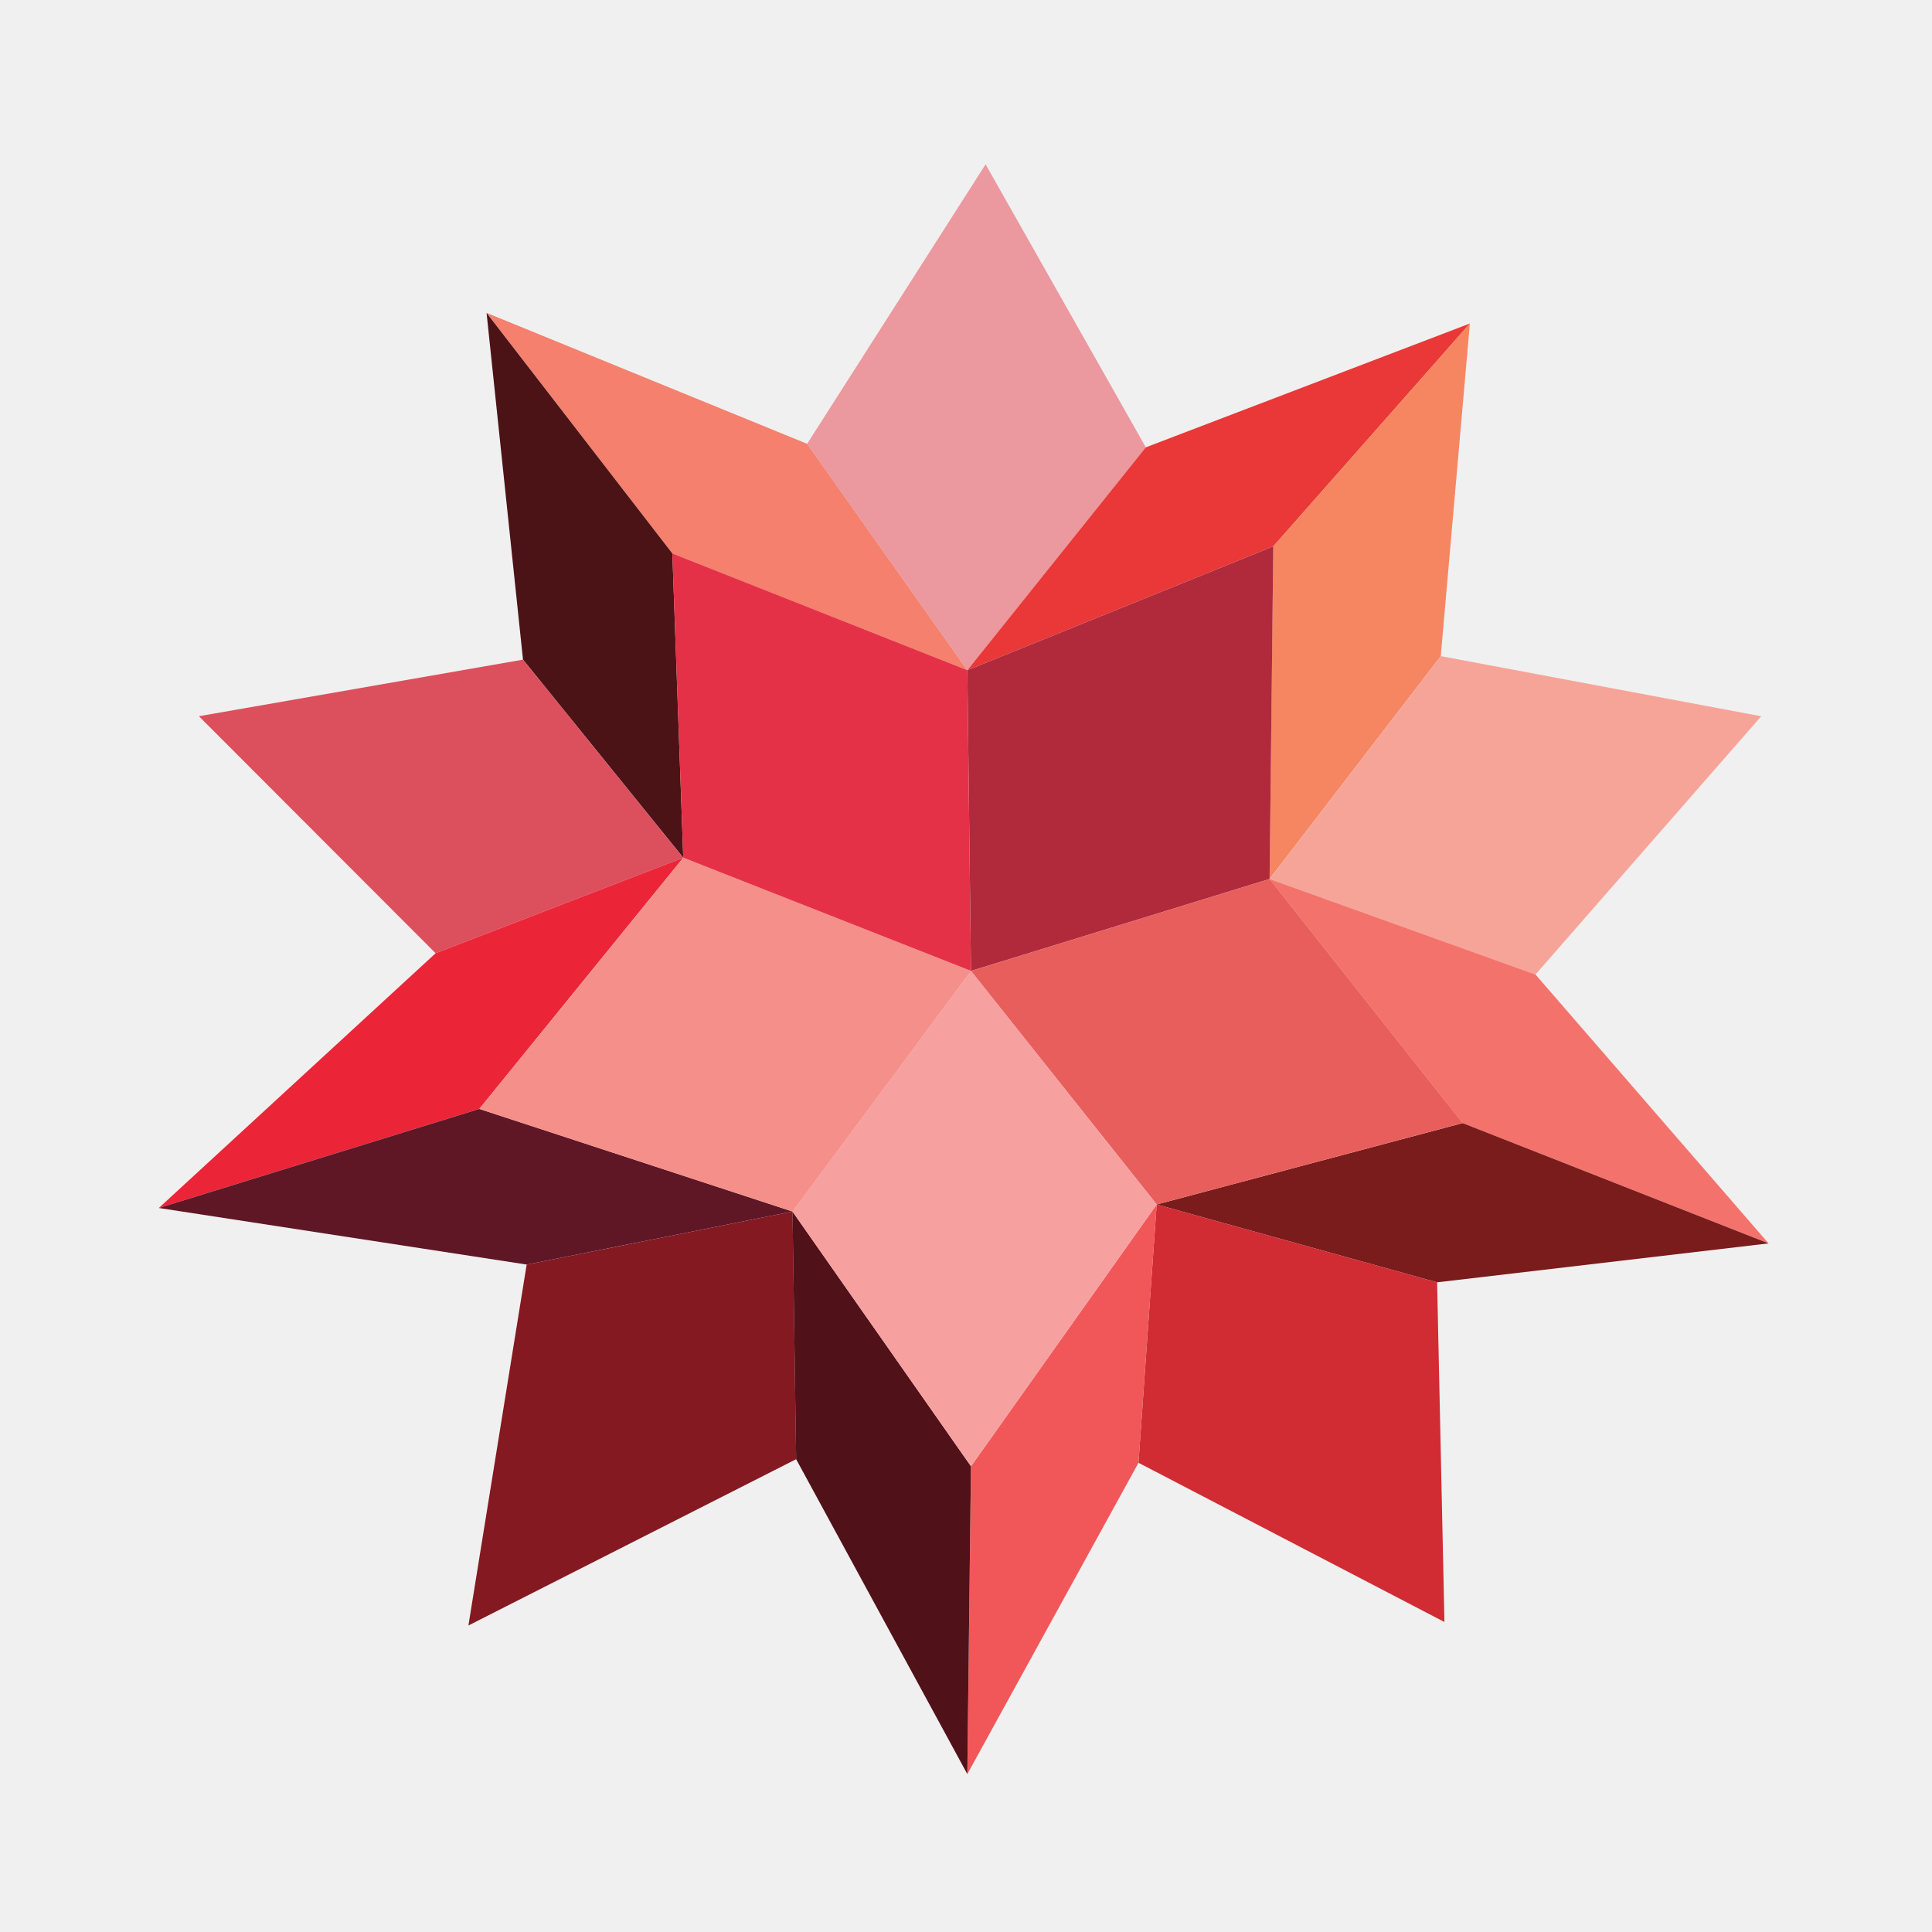
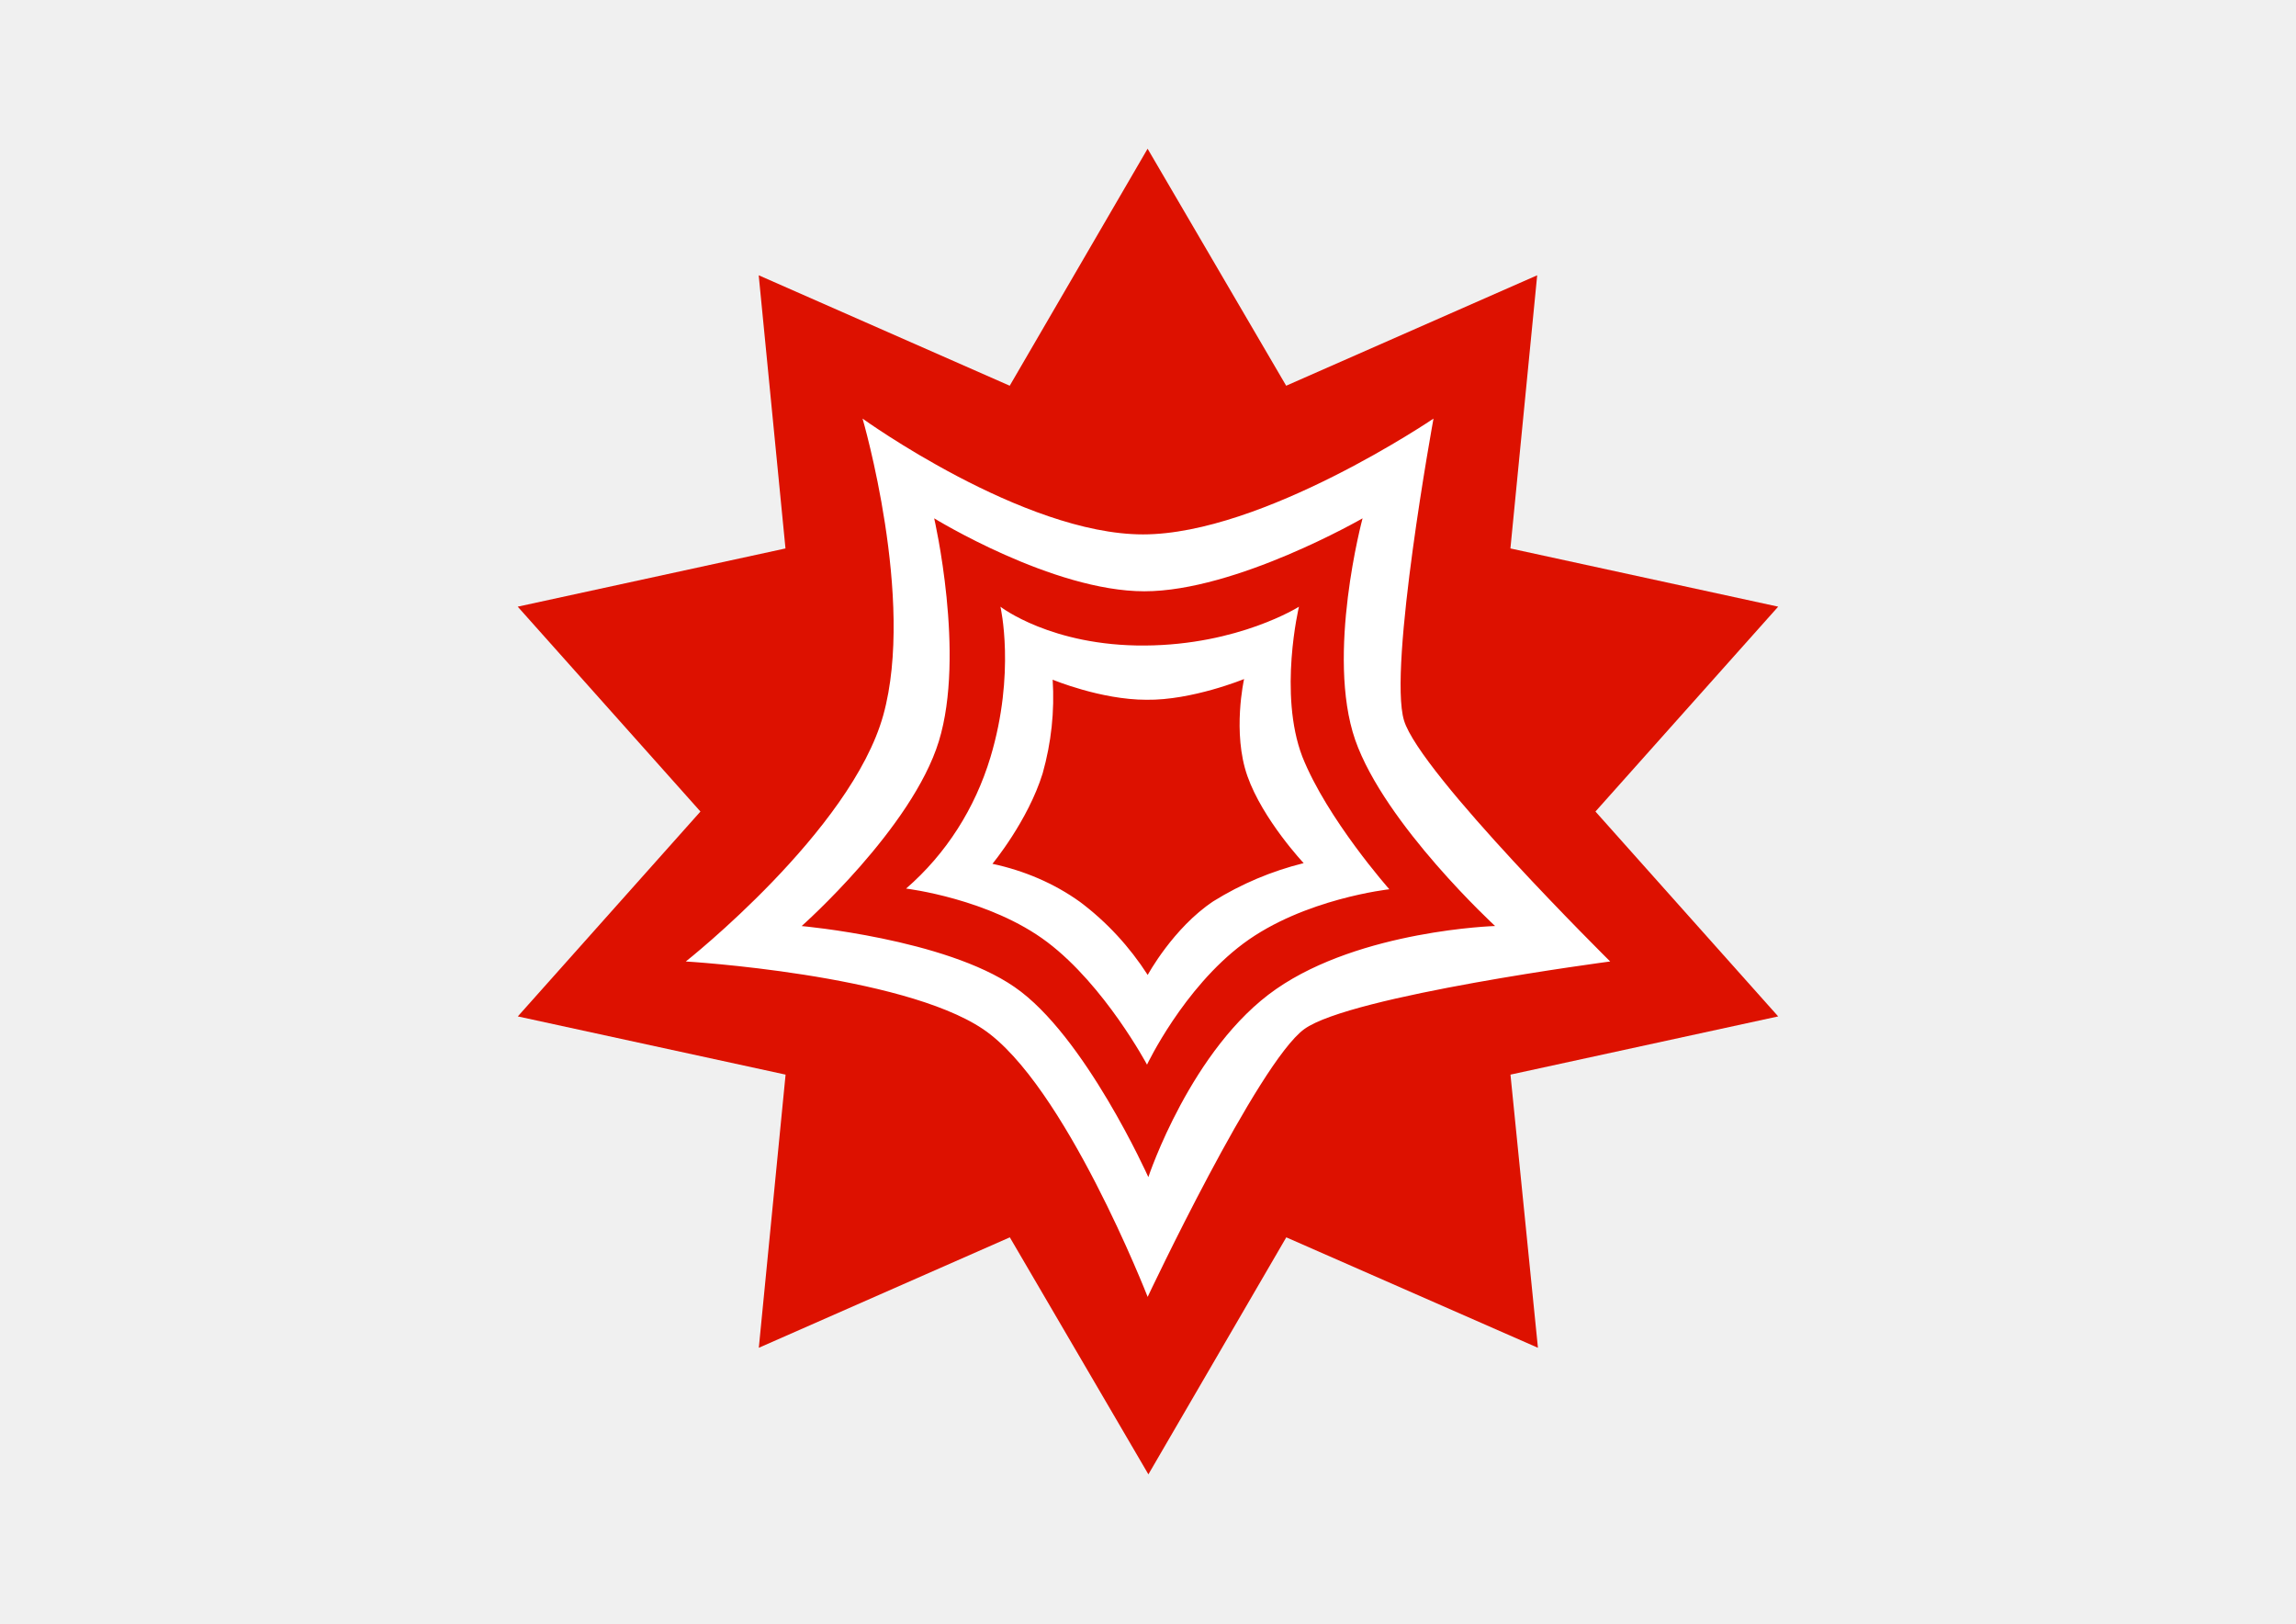
- <svg xmlns="http://www.w3.org/2000/svg" height="48" width="48">
-   <g fill-rule="evenodd" transform="translate(-384.5714 -499.798)">
-     <path d="m409.058 503.881-4.434 6.944 3.981 5.625 4.434-5.538z" fill="#eb989e" />
-     <path d="m413.038 510.912-4.434 5.538 7.601-3.077 4.886-5.538z" fill="#e93837" />
-     <path d="m416.205 513.373-.092 8.263 4.254-5.538.723-8.263-4.886 5.538" fill="#f58661" />
-     <path d="m420.368 516.099-4.253 5.538 6.605 2.373 5.609-6.417z" fill="#f7a498" />
-     <path d="m422.72 524.009-6.607-2.373 4.797 6.066 7.601 2.988z" fill="#f3736c" />
-     <path d="m420.91 527.701-7.601 2.022 6.967 1.934 8.235-.967z" fill="#7a1b1c" />
-     <path d="m420.276 531.657-6.967-1.934-.452 6.417 7.601 3.956z" fill="#d12b33" />
-     <path d="m408.695 536.227-.09 7.647 4.253-7.735.452-6.417-4.614 6.505" fill="#f15759" />
-     <path d="m404.623 510.824-7.961-3.252 4.614 5.977 7.328 2.901z" fill="#f4806d" />
-     <path d="m401.276 513.549-4.616-5.977.905 8.614 3.982 4.922z" fill="#4c1317" />
-     <path d="m397.566 516.186-8.053 1.406 5.881 5.889 6.153-2.373z" fill="#dc505e" />
-     <path d="m395.394 523.481-6.877 6.329 7.962-2.461 5.068-6.241z" fill="#eb2537" />
-     <path d="m396.48 527.349-7.962 2.461 9.14 1.406 6.604-1.318z" fill="#5f1726" />
-     <path d="m404.261 529.898-6.605 1.319-1.447 8.966 8.143-4.132-.09-6.153" fill="#841921" />
-     <path d="m404.261 529.898.09 6.153 4.253 7.823.09-7.647-4.434-6.329" fill="#511119" />
-     <path d="m408.695 523.921 7.419-2.285.092-8.263-7.601 3.077.09 7.472" fill="#b02a3c" />
-     <path d="m416.114 521.636-7.419 2.285 4.614 5.801 7.601-2.022z" fill="#e85e5c" />
-     <path d="m408.695 523.921-4.434 5.977 4.434 6.329 4.614-6.505z" fill="#f7a0a0" />
-     <path d="m396.48 527.349 7.782 2.549 4.434-5.977-7.148-2.813z" fill="#f58f8a" />
-     <path d="m408.695 523.921-.09-7.472-7.33-2.901.272 7.559 7.148 2.813" fill="#e53147" />
+ <svg xmlns="http://www.w3.org/2000/svg" version="1.0" id="Layer_1" x="0px" y="0px" viewBox="0 0 4331.1 3061.3" style="enable-background:new 0 0 4331.1 3061.3;" xml:space="preserve">
+   <style type="text/css">
+ 	.st0{fill:#DD1100;}
+ 	.st1{fill:#FFFFFF;}
+ </style>
+   <g id="Page-1">
+     <g id="mathematicaIcon">
+       <g id="mathematicaSpikeyBackground">
+         <path id="Shape" class="st0" d="M3354.3,1917l-344.7-386.4l344.7-386.4l-505.1-109.8l50.5-515.2l-473.5,208.3l-261.4-447     l-260.1,447l-473.5-208.3l50.5,515.2l-505.1,109.8l344.7,386.4L976.8,1917l505.1,109.8l-50.5,515.2l473.5-208.3l261.4,447     l260.1-447l474.7,208.3l-51.8-515.2L3354.3,1917z" />
+       </g>
+       <path id="Shape_1_" class="st1" d="M2450.3,1144.3c0,0-113.6,72-290.4,73.2c-176.8,1.3-272.7-73.2-272.7-73.2s29,125-18.9,284.1    c-29,96-83.3,181.8-159.1,247.5c0,0,157.8,18.9,266.4,101c108.6,82.1,188.1,231.1,188.1,231.1s68.2-143.9,181.8-228.5    c113.6-84.6,275.3-102.3,275.3-102.3s-117.4-132.6-164.1-250C2411.2,1308.4,2450.3,1144.3,2450.3,1144.3z M2288.7,1699.9    c-75.8,50.5-123.7,138.9-123.7,138.9c-34.1-53-77-99.7-127.5-137.6c-49.2-35.4-106.1-59.3-165.4-72c0,0,66.9-80.8,94.7-170.5    c16.4-58.1,22.7-117.4,18.9-176.8c0,0,90.9,37.9,176.8,37.9c85.9,1.3,184.3-39.1,184.3-39.1s-22.7,101,6.3,183.1    s106.1,164.1,106.1,164.1C2398.5,1643,2341.7,1667,2288.7,1699.9z M2648.5,1358.9c-30.3-99.7,55.6-569.4,55.6-569.4    s-322,218.4-548,218.4s-529-218.4-529-218.4s99.7,340.9,39.1,559.3s-372.5,464.6-372.5,464.6s406.6,24,560.6,127.5    c154,103.5,310.6,505.1,310.6,505.1s208.3-441.9,295.5-505.1c87.1-63.1,577-127.5,577-127.5S2678.8,1458.7,2648.5,1358.9    L2648.5,1358.9z M2407.4,1865.3c-160.4,111.1-241.2,354.8-241.2,354.8s-119.9-267.7-252.5-358.6    c-131.3-90.9-401.5-114.9-401.5-114.9s208.3-184.3,258.8-348.5s-8.8-420.5-8.8-420.5s223.5,137.6,396.5,137.6    s411.6-137.6,411.6-137.6s-69.4,257.6-13.9,417.9c55.6,159.1,263.9,351,263.9,351S2567.7,1754.2,2407.4,1865.3L2407.4,1865.3z" />
+     </g>
  </g>
</svg>
